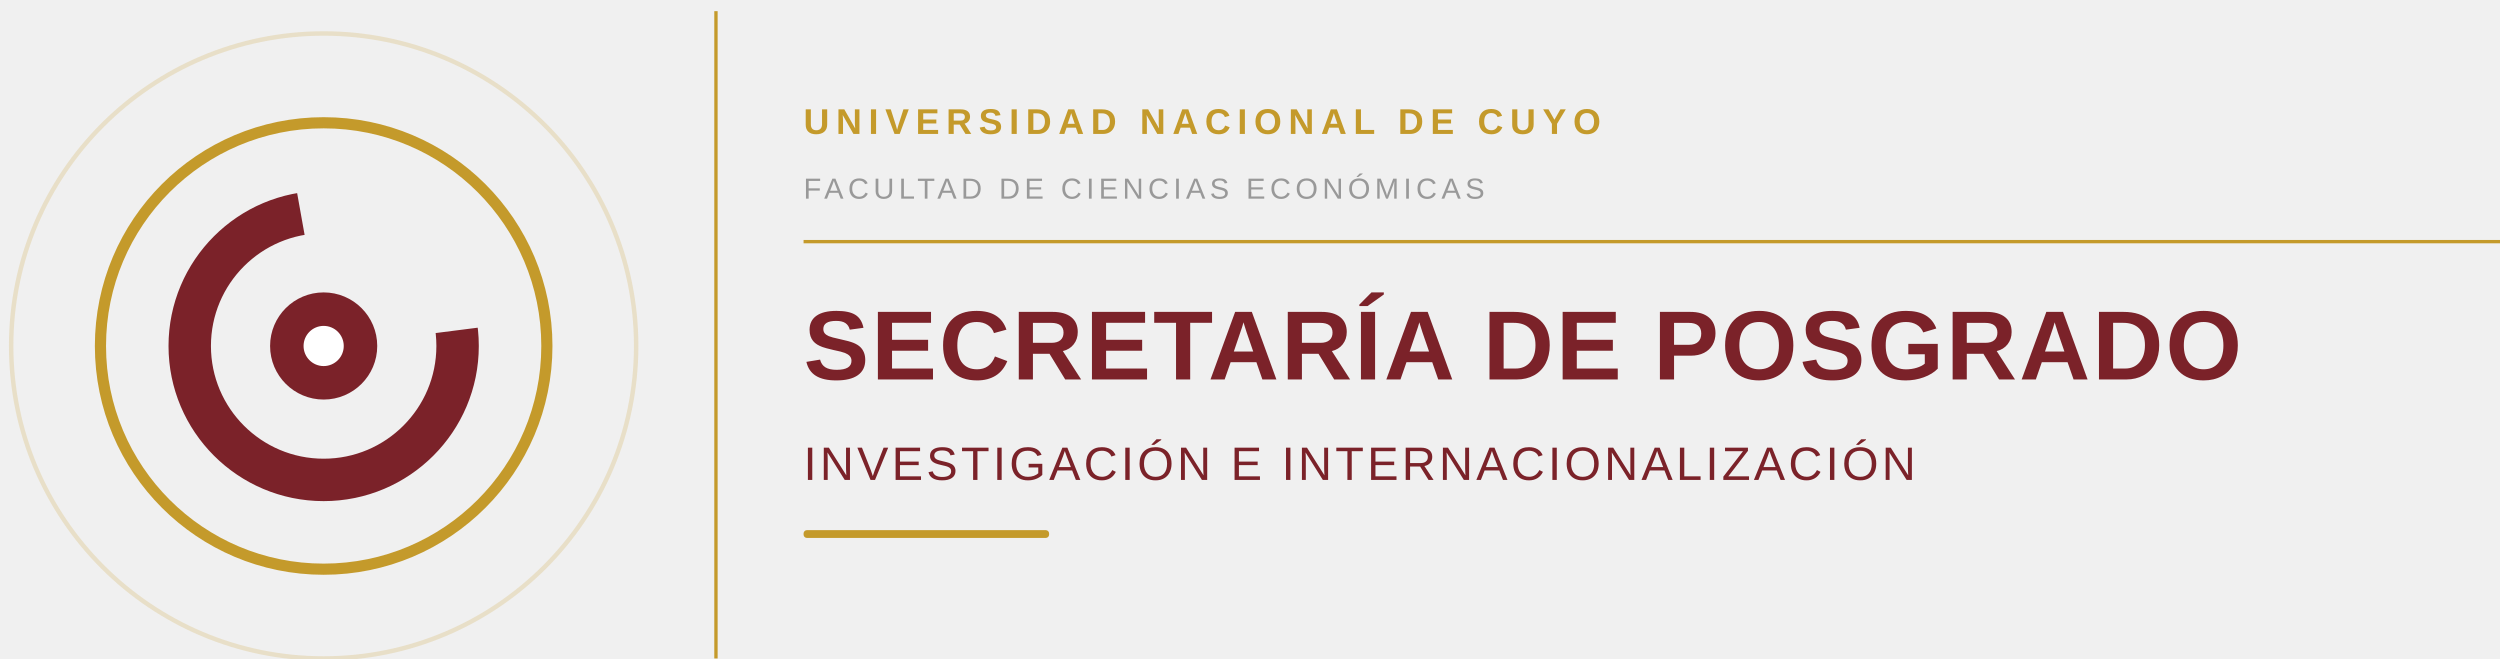
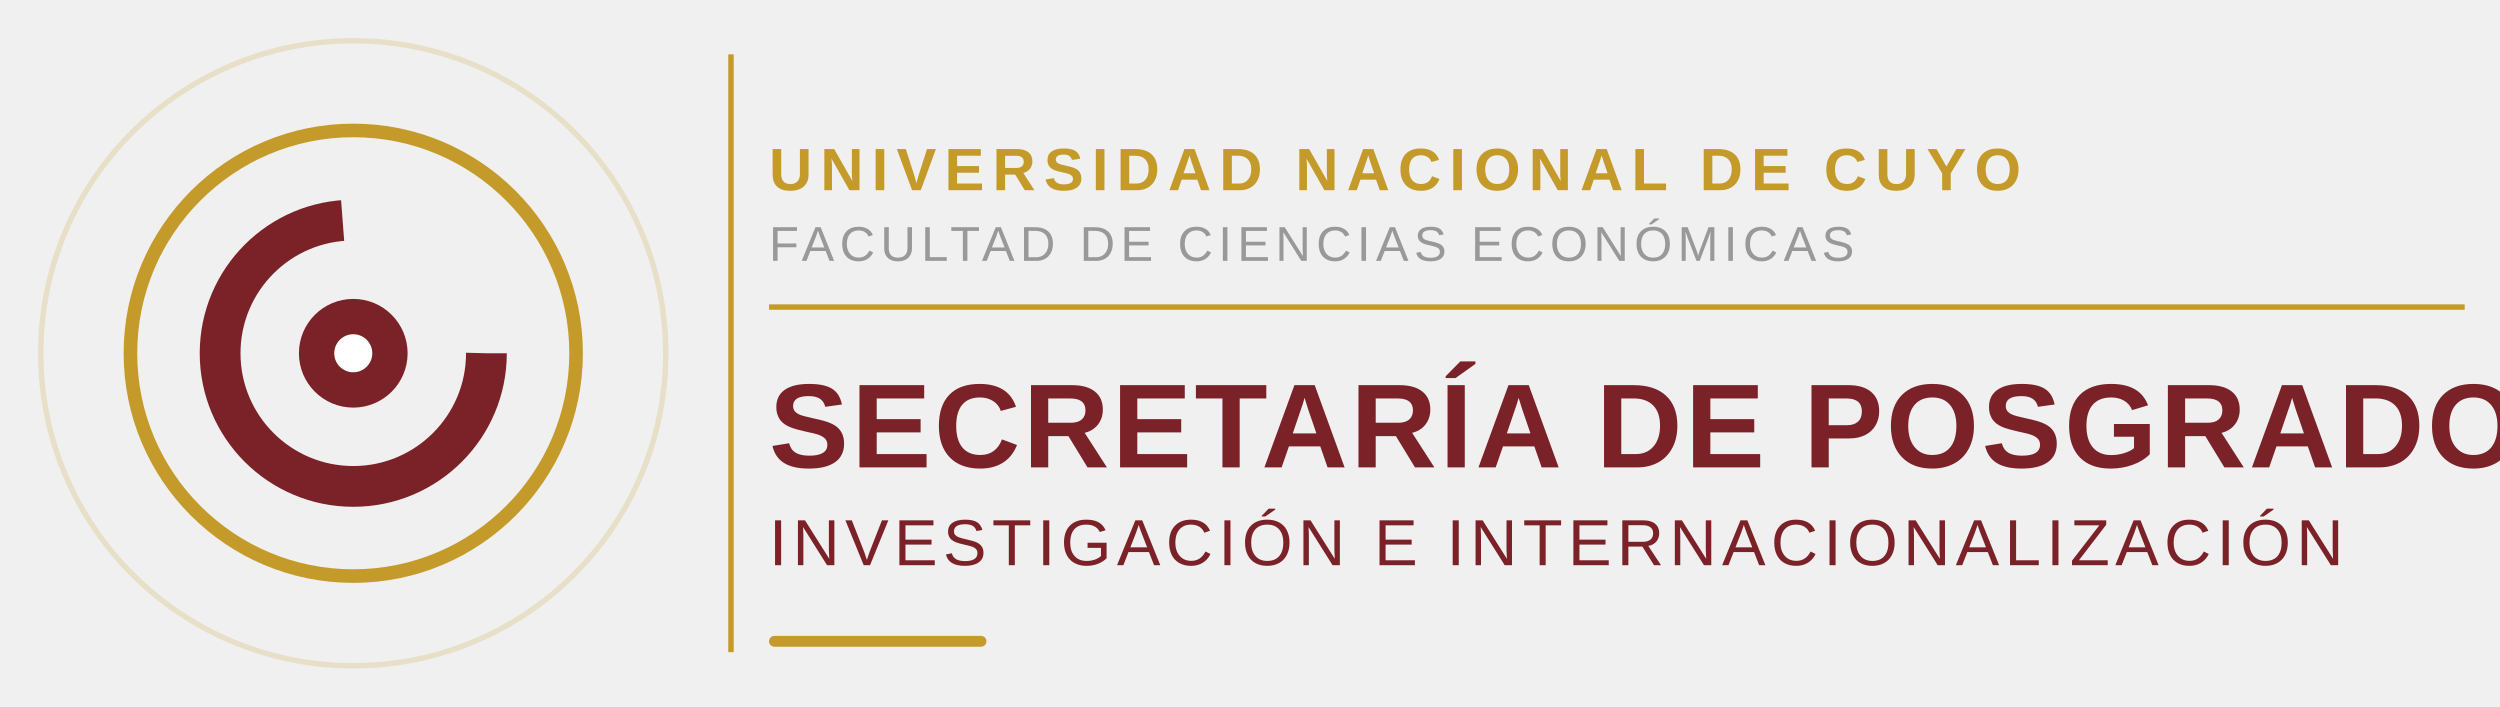
- <svg xmlns="http://www.w3.org/2000/svg" width="2240" height="590" viewBox="70 90 2240 590">
-   <circle cx="360" cy="400" r="280" fill="none" stroke="#e8dfc8" stroke-width="4" />
-   <circle cx="360" cy="400" r="200" fill="none" stroke="#C49A2B" stroke-width="10" />
-   <circle cx="360" cy="400" r="120" fill="none" stroke="#7B2229" stroke-width="38" stroke-dasharray="545 195" />
-   <circle cx="360" cy="400" r="48" fill="#7B2229" />
-   <circle cx="360" cy="400" r="18" fill="#ffffff" />
-   <rect x="710" y="100" width="3" height="580" fill="#C49A2B" />
-   <text x="790" y="210" font-family="Arial,Helvetica,sans-serif" font-size="32" font-weight="700" fill="#C49A2B" letter-spacing="6">UNIVERSIDAD NACIONAL DE CUYO</text>
-   <text x="790" y="268" font-family="Arial,Helvetica,sans-serif" font-size="26" font-weight="400" fill="#999999" letter-spacing="4">FACULTAD DE CIENCIAS ECONÓMICAS</text>
-   <rect x="790" y="305" width="1520" height="3" fill="#C49A2B" />
-   <text x="790" y="430" font-family="Arial,Helvetica,sans-serif" font-size="88" font-weight="700" fill="#7B2229" letter-spacing="2">SECRETARÍA DE POSGRADO</text>
-   <text x="790" y="520" font-family="Arial,Helvetica,sans-serif" font-size="42" font-weight="400" fill="#7B2229" letter-spacing="3">INVESTIGACIÓN E INTERNACIONALIZACIÓN</text>
-   <rect x="790" y="565" width="220" height="7" fill="#C49A2B" rx="3" />
+ <svg xmlns="http://www.w3.org/2000/svg" width="920" height="260" viewBox="0 0 920 260">
+   <circle cx="130" cy="130" r="115" fill="none" stroke="#e8dfc8" stroke-width="2" />
+   <circle cx="130" cy="130" r="82" fill="none" stroke="#C49A2B" stroke-width="5" />
+   <circle cx="130" cy="130" r="49" fill="none" stroke="#7B2229" stroke-width="15" stroke-dasharray="227 81" />
+   <circle cx="130" cy="130" r="20" fill="#7B2229" />
+   <circle cx="130" cy="130" r="7" fill="#ffffff" />
+   <rect x="268" y="20" width="2" height="220" fill="#C49A2B" />
+   <text x="283" y="70" font-family="Arial,Helvetica,sans-serif" font-size="22" font-weight="700" fill="#C49A2B" letter-spacing="3">UNIVERSIDAD NACIONAL DE CUYO</text>
+   <text x="283" y="96" font-family="Arial,Helvetica,sans-serif" font-size="18" font-weight="400" fill="#999999" letter-spacing="2">FACULTAD DE CIENCIAS ECONÓMICAS</text>
+   <rect x="283" y="112" width="624" height="2" fill="#C49A2B" />
+   <text x="283" y="172" font-family="Arial,Helvetica,sans-serif" font-size="44" font-weight="700" fill="#7B2229" letter-spacing="1">SECRETARÍA DE POSGRADO</text>
+   <text x="283" y="208" font-family="Arial,Helvetica,sans-serif" font-size="24" font-weight="400" fill="#7B2229" letter-spacing="2">INVESTIGACIÓN E INTERNACIONALIZACIÓN</text>
+   <rect x="283" y="234" width="80" height="4" fill="#C49A2B" rx="2" />
</svg>
